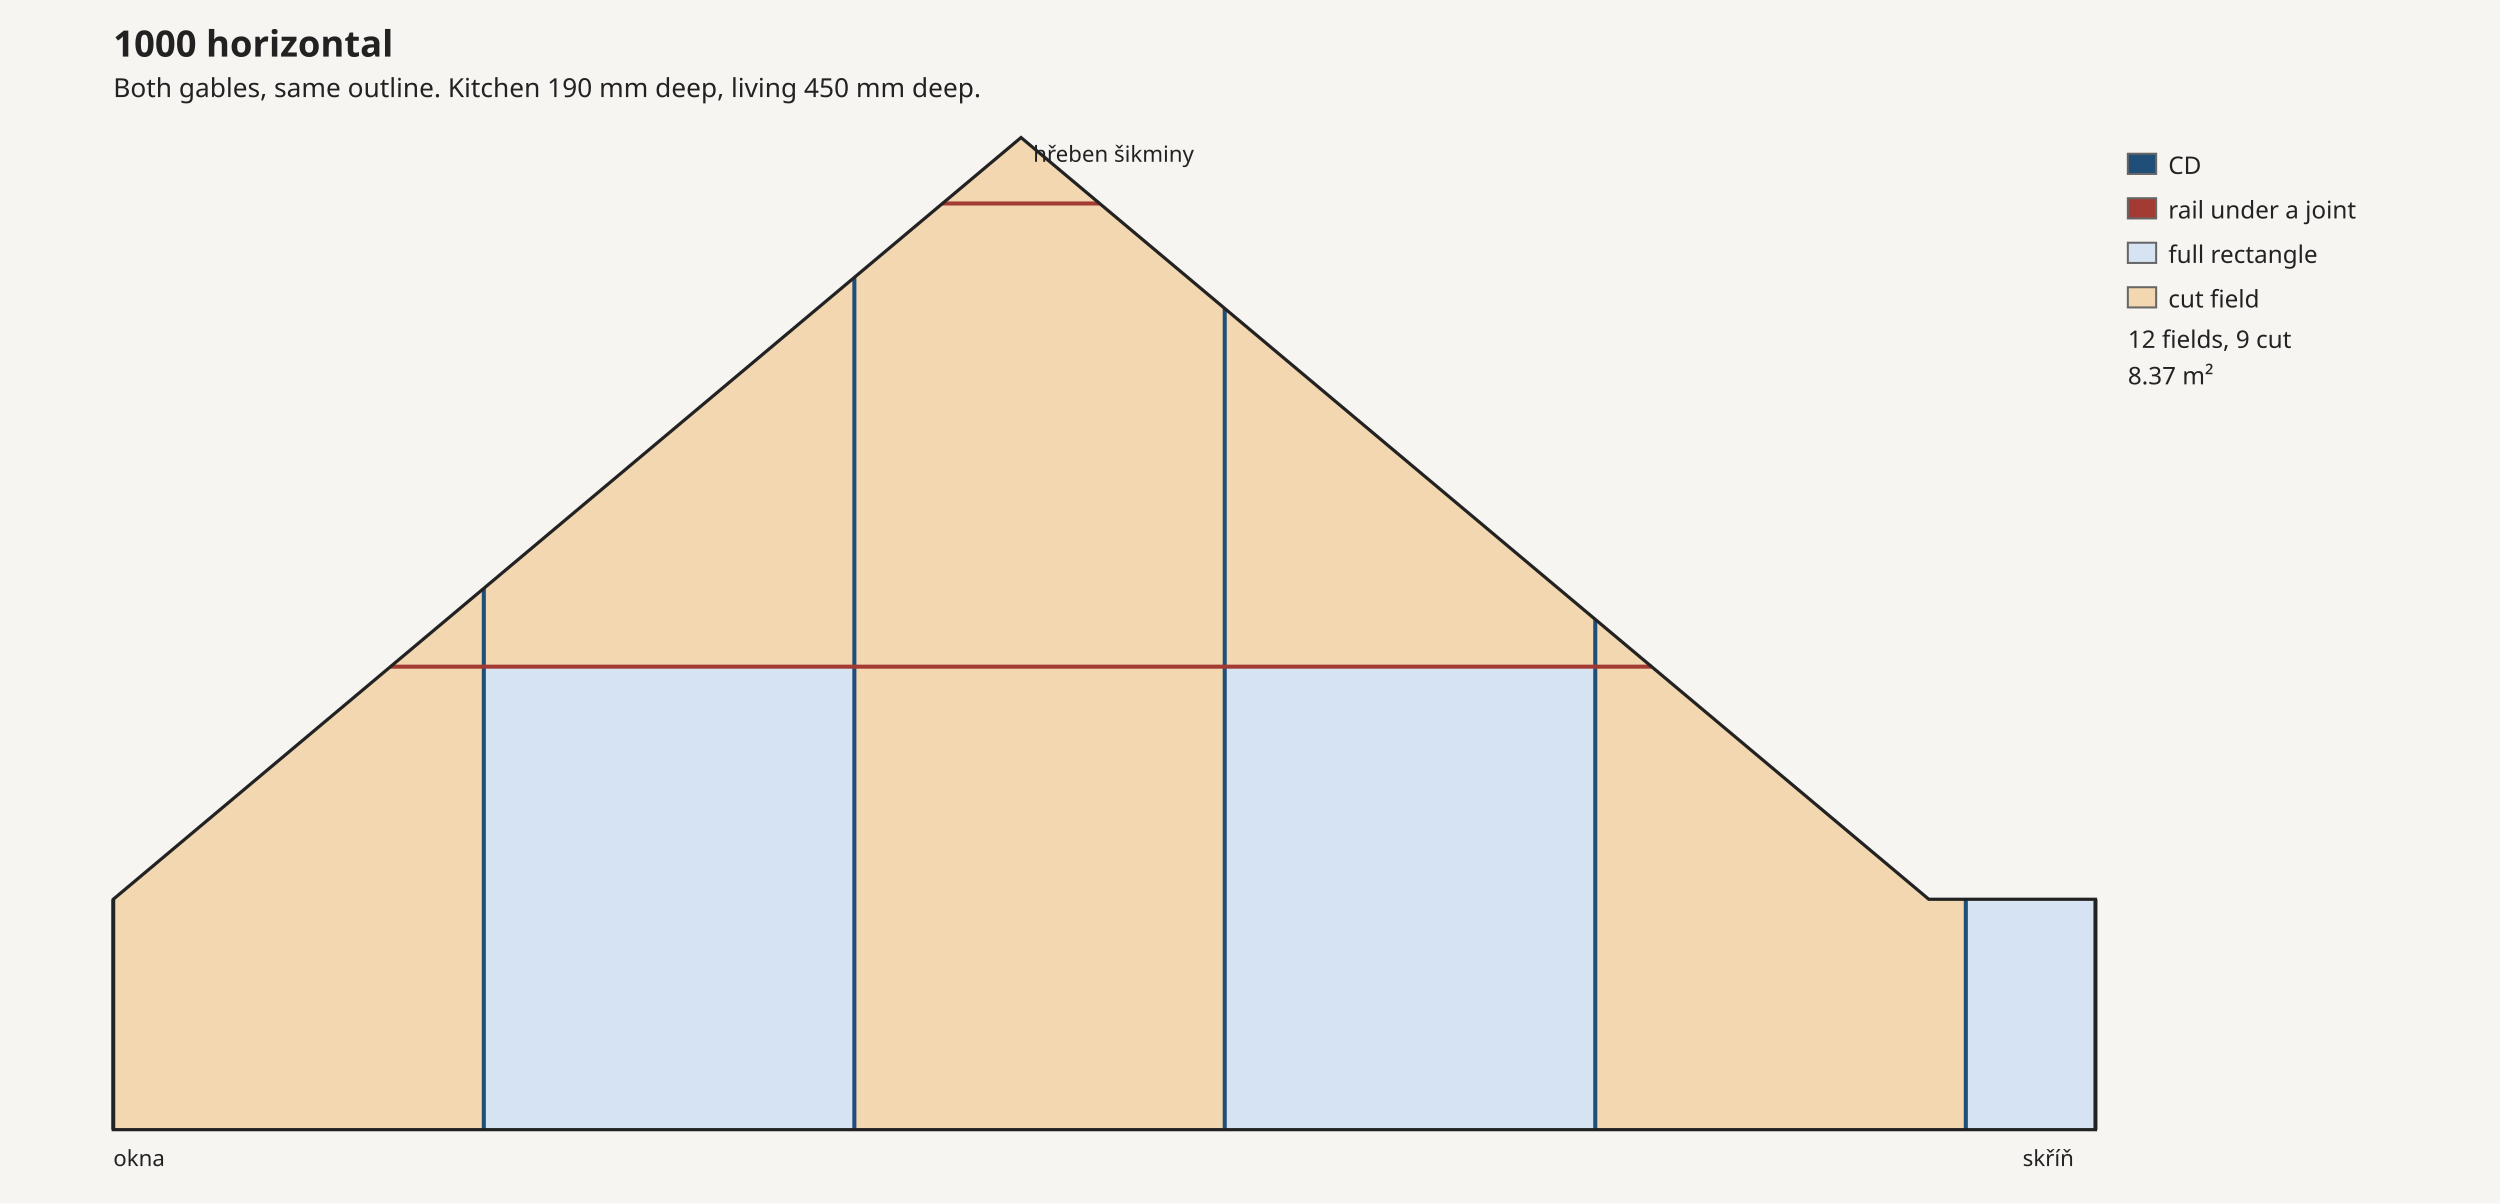
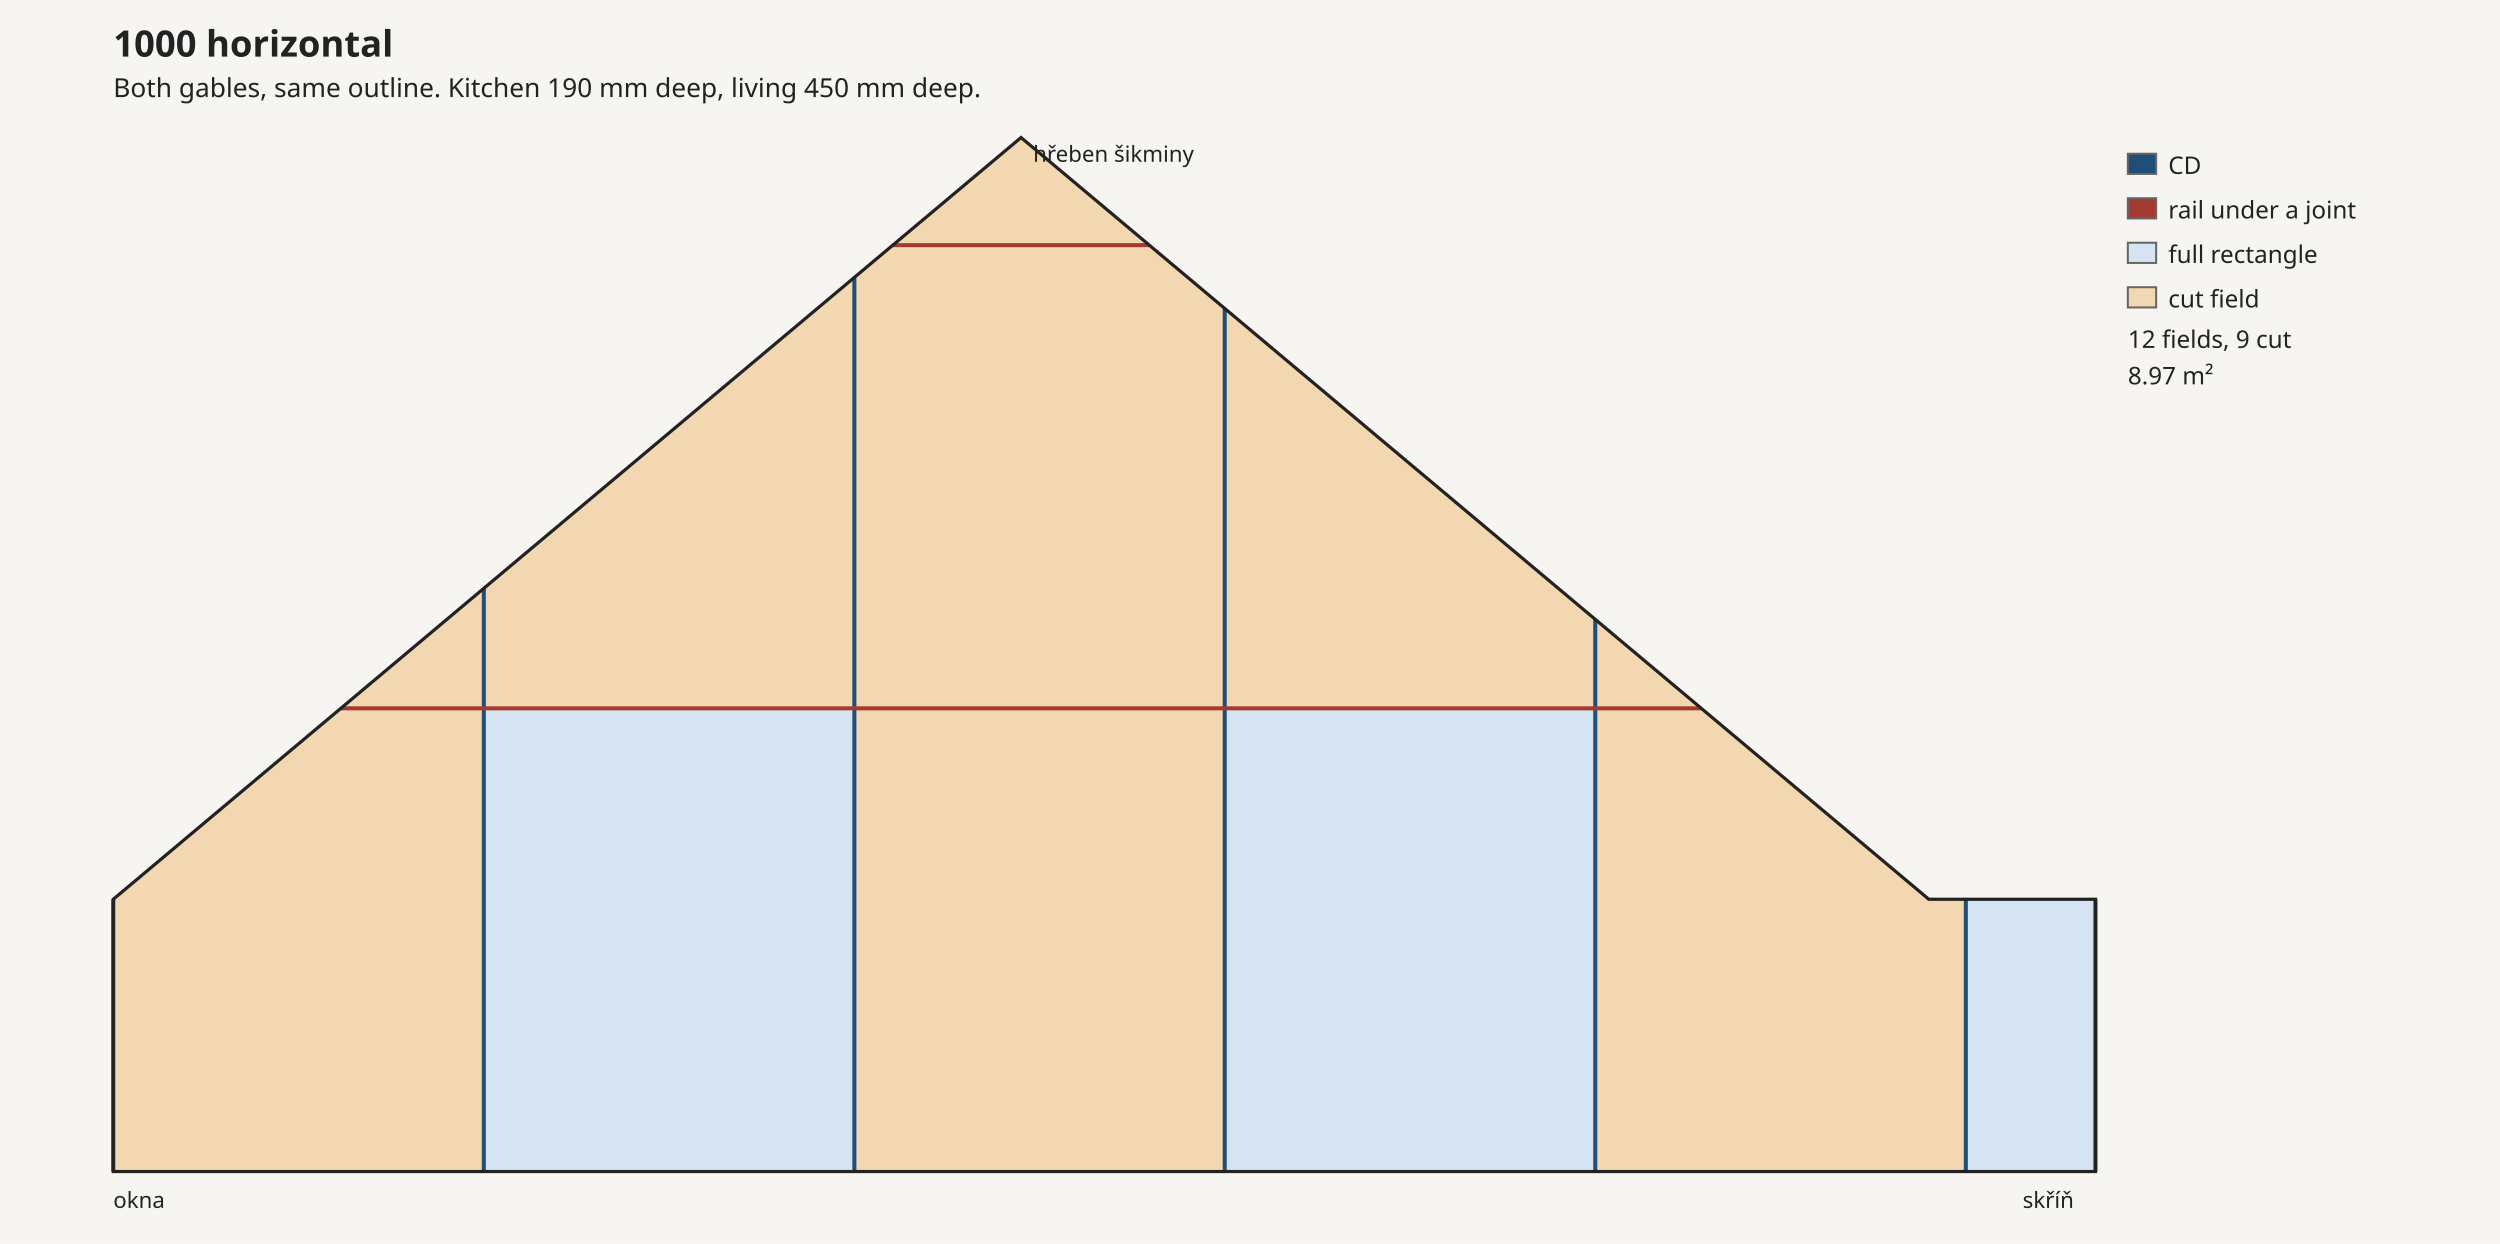
- <svg xmlns="http://www.w3.org/2000/svg" width="1236" height="595" viewBox="0 0 1236 595">
+ <svg xmlns="http://www.w3.org/2000/svg" width="1236" height="615" viewBox="0 0 1236 615">
  <rect width="100%" height="100%" fill="#f7f5f1" />
  <style>text{font-family:system-ui,sans-serif;fill:#222}</style>
  <text x="56.0" y="28" font-size="18" font-weight="600">1000 horizontal</text>
  <text x="56.0" y="48" font-size="13">Both gables, same outline. Kitchen 190 mm deep, living 450 mm deep.</text>
-   <polygon points="56.0,558.5 193.1,558.5 239.2,558.5 239.2,329.6 193.1,329.6 56.0,444.6" fill="#f3d7b0" stroke="#8a8175" stroke-width="0.6" />
-   <polygon points="193.1,329.6 239.2,329.6 239.2,290.9" fill="#f3d7b0" stroke="#8a8175" stroke-width="0.6" />
-   <polygon points="239.2,558.5 422.4,558.5 422.4,329.6 239.2,329.6" fill="#d5e3f2" stroke="#8a8175" stroke-width="0.6" />
-   <polygon points="239.2,329.6 422.4,329.6 422.4,137.2 239.2,290.9" fill="#f3d7b0" stroke="#8a8175" stroke-width="0.6" />
-   <polygon points="422.4,558.5 504.8,558.5 605.5,558.5 605.5,329.6 504.8,329.6 422.4,329.6" fill="#f3d7b0" stroke="#8a8175" stroke-width="0.6" />
-   <polygon points="422.4,329.6 465.9,329.6 504.8,329.6 543.6,329.6 605.5,329.6 605.5,152.5 543.6,100.6 504.8,100.6 465.9,100.6 422.4,137.2" fill="#f3d7b0" stroke="#8a8175" stroke-width="0.6" />
-   <polygon points="465.9,100.6 504.8,100.6 543.6,100.6 504.8,68.0" fill="#f3d7b0" stroke="#8a8175" stroke-width="0.6" />
-   <polygon points="605.5,558.5 788.7,558.5 788.7,329.6 605.5,329.6" fill="#d5e3f2" stroke="#8a8175" stroke-width="0.6" />
-   <polygon points="605.5,329.6 788.7,329.6 788.7,306.2 605.5,152.5" fill="#f3d7b0" stroke="#8a8175" stroke-width="0.6" />
-   <polygon points="788.7,558.5 816.5,558.5 953.6,558.5 971.9,558.5 971.9,444.6 953.6,444.6 816.5,329.6 788.7,329.6" fill="#f3d7b0" stroke="#8a8175" stroke-width="0.6" />
-   <polygon points="788.7,329.6 816.5,329.6 788.7,306.2" fill="#f3d7b0" stroke="#8a8175" stroke-width="0.6" />
-   <polygon points="971.9,558.5 1036.0,558.5 1036.0,444.6 971.9,444.6" fill="#d5e3f2" stroke="#8a8175" stroke-width="0.6" />
-   <line x1="56.0" y1="558.5" x2="56.0" y2="444.6" stroke="#1f4e79" stroke-width="2" />
-   <line x1="239.2" y1="558.5" x2="239.2" y2="290.9" stroke="#1f4e79" stroke-width="2" />
-   <line x1="422.4" y1="558.5" x2="422.4" y2="137.2" stroke="#1f4e79" stroke-width="2" />
-   <line x1="605.5" y1="558.5" x2="605.5" y2="152.5" stroke="#1f4e79" stroke-width="2" />
-   <line x1="788.7" y1="558.5" x2="788.7" y2="306.2" stroke="#1f4e79" stroke-width="2" />
-   <line x1="971.9" y1="558.5" x2="971.9" y2="444.6" stroke="#1f4e79" stroke-width="2" />
-   <line x1="1036.0" y1="558.5" x2="1036.0" y2="444.6" stroke="#1f4e79" stroke-width="2" />
-   <line x1="193.1" y1="329.6" x2="816.5" y2="329.6" stroke="#a33b32" stroke-width="2" />
-   <line x1="465.9" y1="100.6" x2="543.6" y2="100.6" stroke="#a33b32" stroke-width="2" />
-   <polygon points="56.0,558.5 1036.0,558.5 1036.0,444.6 953.6,444.6 504.8,68.0 56.0,444.6" fill="none" stroke="#222" stroke-width="1.6" />
-   <text x="56.0" y="576.5" font-size="11">okna</text>
-   <text x="1000.0" y="576.5" font-size="11">skříň</text>
+   <polygon points="56.0,579.2 168.5,579.2 239.2,579.2 239.2,350.2 168.5,350.2 56.0,444.6" fill="#f3d7b0" stroke="#8a8175" stroke-width="0.6" />
+   <polygon points="168.5,350.2 239.2,350.2 239.2,290.9" fill="#f3d7b0" stroke="#8a8175" stroke-width="0.6" />
+   <polygon points="239.2,579.2 422.4,579.2 422.4,350.2 239.2,350.2" fill="#d5e3f2" stroke="#8a8175" stroke-width="0.6" />
+   <polygon points="239.2,350.2 422.4,350.2 422.4,137.2 239.2,290.9" fill="#f3d7b0" stroke="#8a8175" stroke-width="0.6" />
+   <polygon points="422.4,579.2 504.8,579.2 605.5,579.2 605.5,350.2 504.8,350.2 422.4,350.2" fill="#f3d7b0" stroke="#8a8175" stroke-width="0.6" />
+   <polygon points="422.4,350.2 441.3,350.2 504.8,350.2 568.2,350.2 605.5,350.2 605.5,152.5 568.2,121.2 504.8,121.2 441.3,121.2 422.4,137.2" fill="#f3d7b0" stroke="#8a8175" stroke-width="0.6" />
+   <polygon points="441.3,121.2 504.8,121.2 568.2,121.2 504.8,68.0" fill="#f3d7b0" stroke="#8a8175" stroke-width="0.6" />
+   <polygon points="605.5,579.2 788.7,579.2 788.7,350.2 605.5,350.2" fill="#d5e3f2" stroke="#8a8175" stroke-width="0.6" />
+   <polygon points="605.5,350.2 788.7,350.2 788.7,306.2 605.5,152.5" fill="#f3d7b0" stroke="#8a8175" stroke-width="0.6" />
+   <polygon points="788.7,579.2 841.1,579.2 953.6,579.2 971.9,579.2 971.9,444.6 953.6,444.6 841.1,350.2 788.7,350.2" fill="#f3d7b0" stroke="#8a8175" stroke-width="0.6" />
+   <polygon points="788.7,350.2 841.1,350.2 788.7,306.2" fill="#f3d7b0" stroke="#8a8175" stroke-width="0.6" />
+   <polygon points="971.9,579.2 1036.0,579.2 1036.0,444.6 971.9,444.6" fill="#d5e3f2" stroke="#8a8175" stroke-width="0.6" />
+   <line x1="56.0" y1="579.2" x2="56.0" y2="444.6" stroke="#1f4e79" stroke-width="2" />
+   <line x1="239.2" y1="579.2" x2="239.2" y2="290.9" stroke="#1f4e79" stroke-width="2" />
+   <line x1="422.4" y1="579.2" x2="422.4" y2="137.2" stroke="#1f4e79" stroke-width="2" />
+   <line x1="605.5" y1="579.2" x2="605.5" y2="152.5" stroke="#1f4e79" stroke-width="2" />
+   <line x1="788.7" y1="579.2" x2="788.7" y2="306.2" stroke="#1f4e79" stroke-width="2" />
+   <line x1="971.9" y1="579.2" x2="971.9" y2="444.6" stroke="#1f4e79" stroke-width="2" />
+   <line x1="1036.0" y1="579.2" x2="1036.0" y2="444.6" stroke="#1f4e79" stroke-width="2" />
+   <line x1="168.5" y1="350.2" x2="841.1" y2="350.2" stroke="#a33b32" stroke-width="2" />
+   <line x1="441.3" y1="121.2" x2="568.2" y2="121.2" stroke="#a33b32" stroke-width="2" />
+   <polygon points="56.0,579.2 1036.0,579.2 1036.0,444.6 953.6,444.6 504.8,68.0 56.0,444.6" fill="none" stroke="#222" stroke-width="1.6" />
+   <text x="56.0" y="597.2" font-size="11">okna</text>
+   <text x="1000.0" y="597.2" font-size="11">skříň</text>
  <text x="510.8" y="80.0" font-size="11">hřeben šikminy</text>
  <rect x="1052.0" y="76.0" width="14" height="10" fill="#1f4e79" stroke="#666" />
  <text x="1072.0" y="86.0" font-size="12">CD</text>
  <rect x="1052.0" y="98.0" width="14" height="10" fill="#a33b32" stroke="#666" />
  <text x="1072.0" y="108.0" font-size="12">rail under a joint</text>
  <rect x="1052.0" y="120.0" width="14" height="10" fill="#d5e3f2" stroke="#666" />
  <text x="1072.0" y="130.0" font-size="12">full rectangle</text>
  <rect x="1052.0" y="142.0" width="14" height="10" fill="#f3d7b0" stroke="#666" />
  <text x="1072.0" y="152.0" font-size="12">cut field</text>
  <text x="1052.0" y="172.0" font-size="12">12 fields, 9 cut</text>
-   <text x="1052.0" y="190.0" font-size="12">8.37 m²</text>
+   <text x="1052.0" y="190.0" font-size="12">8.97 m²</text>
</svg>
